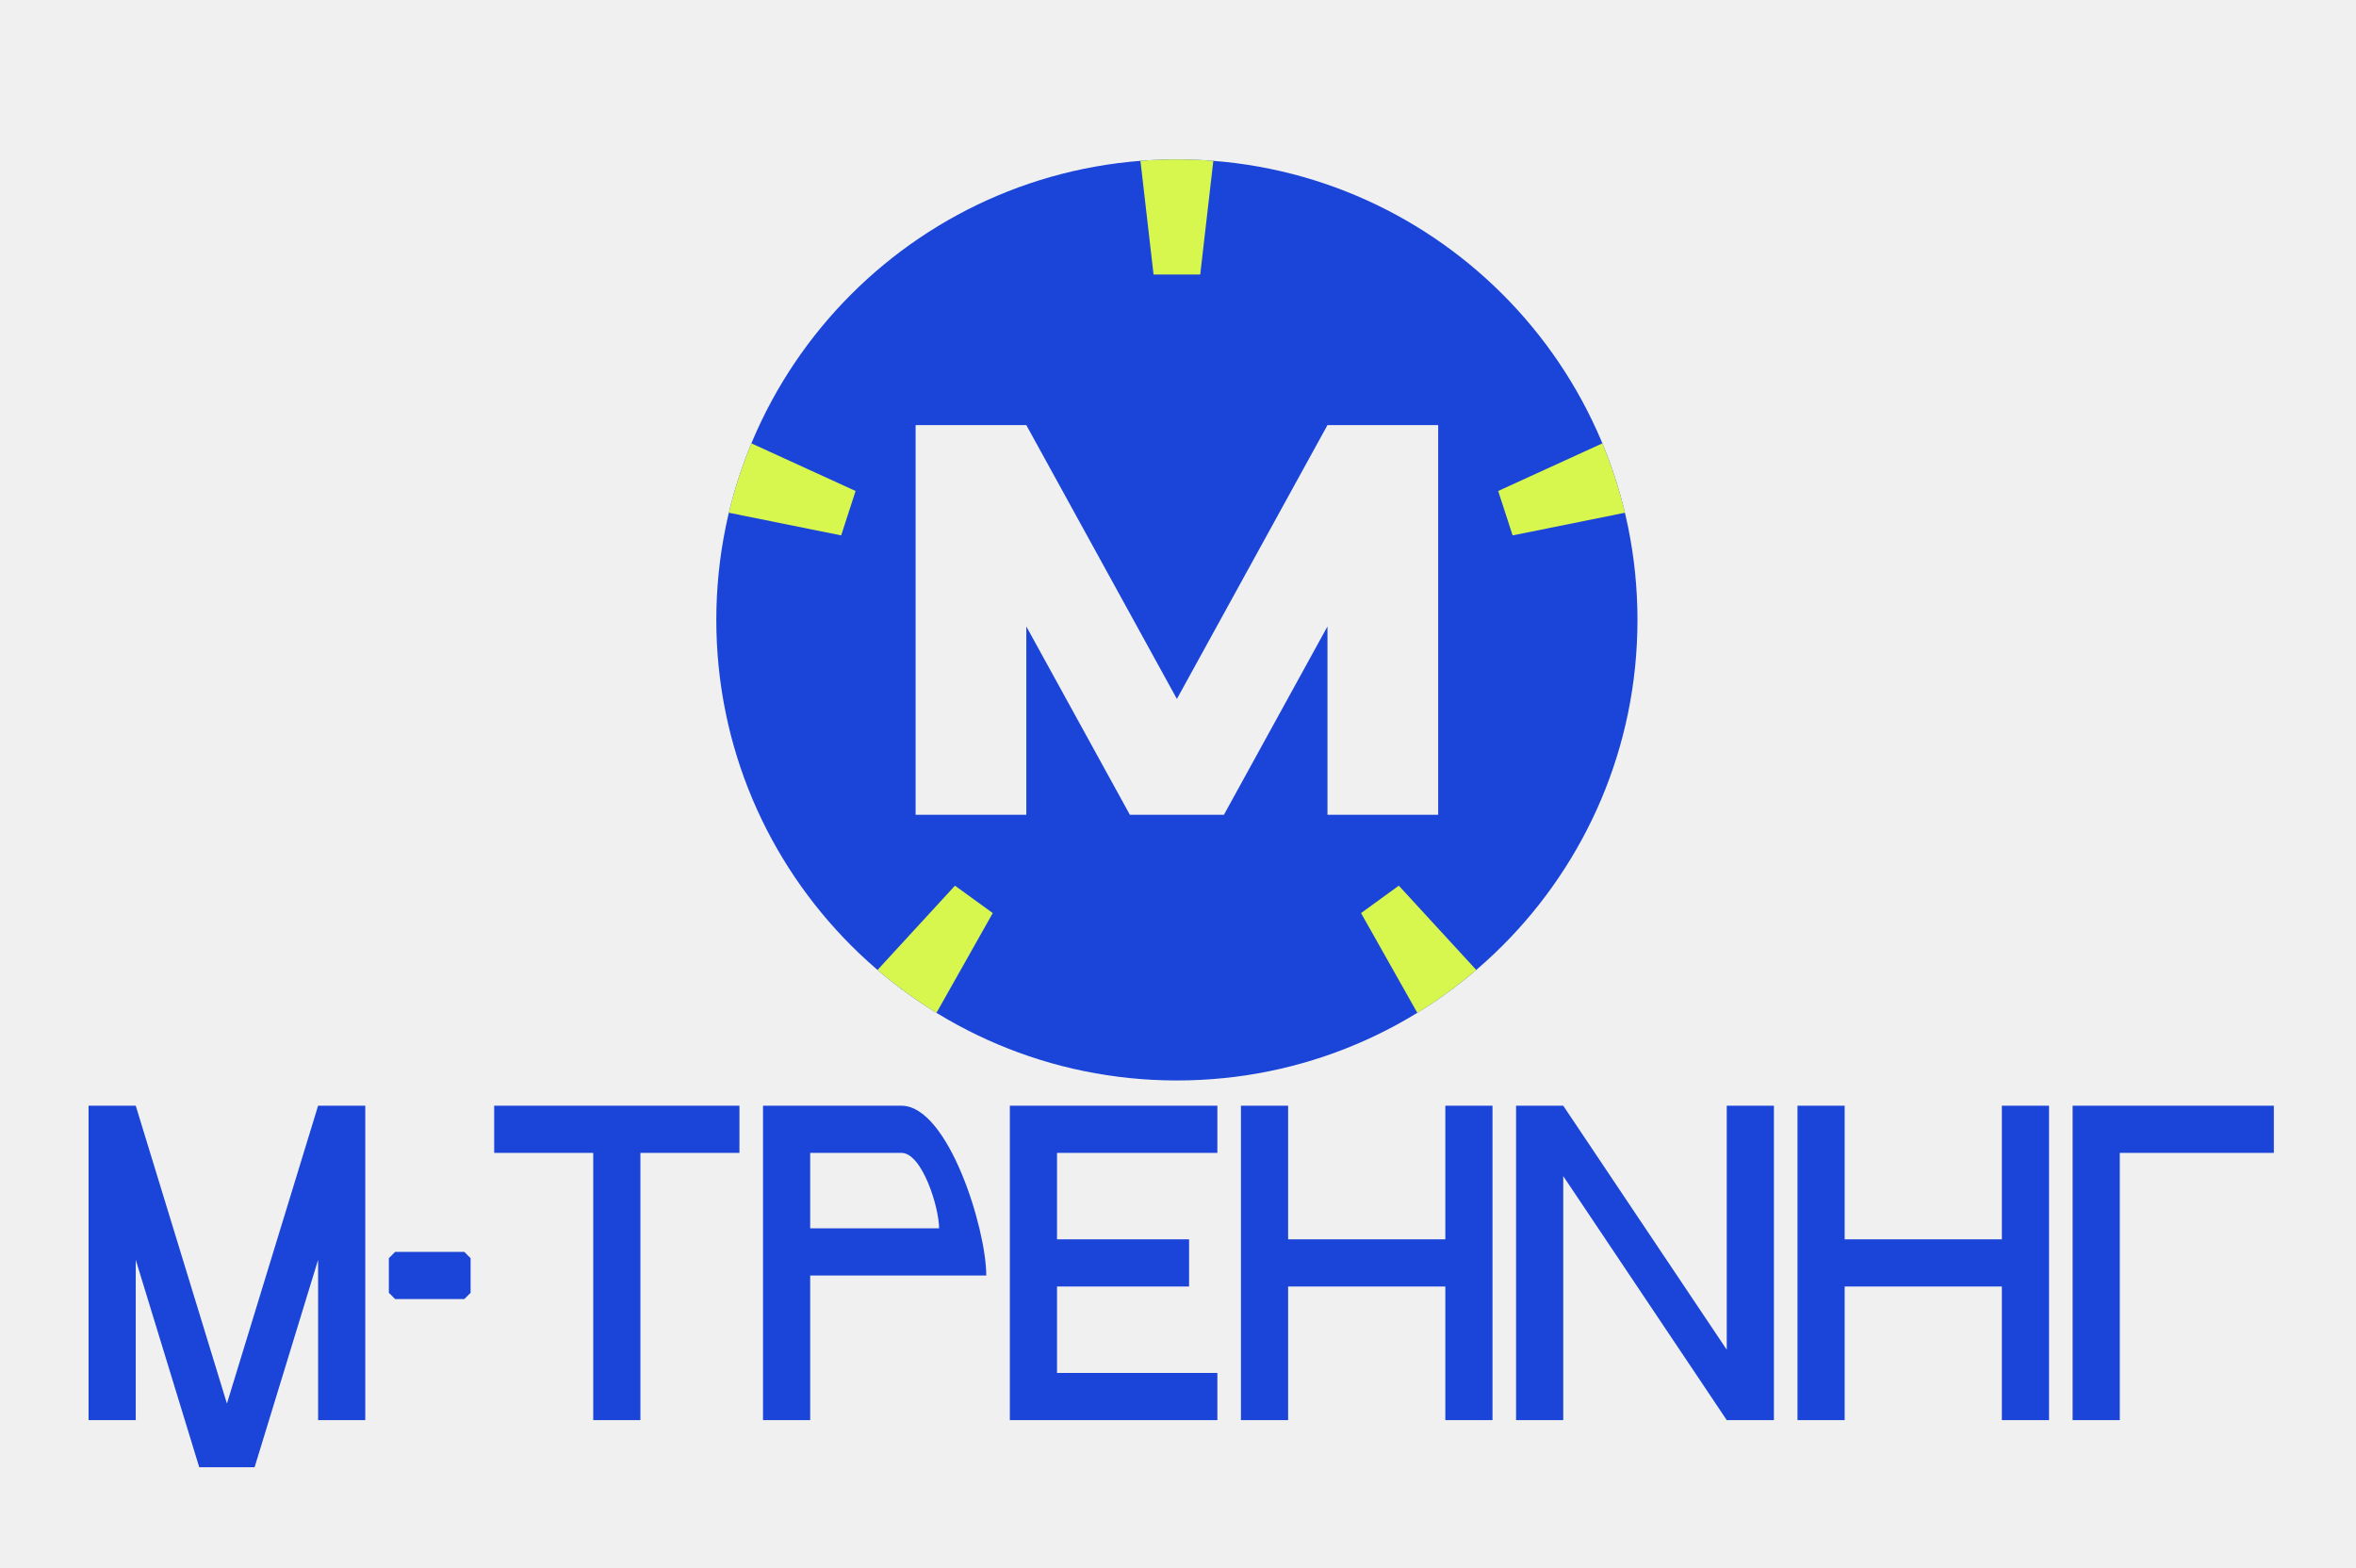
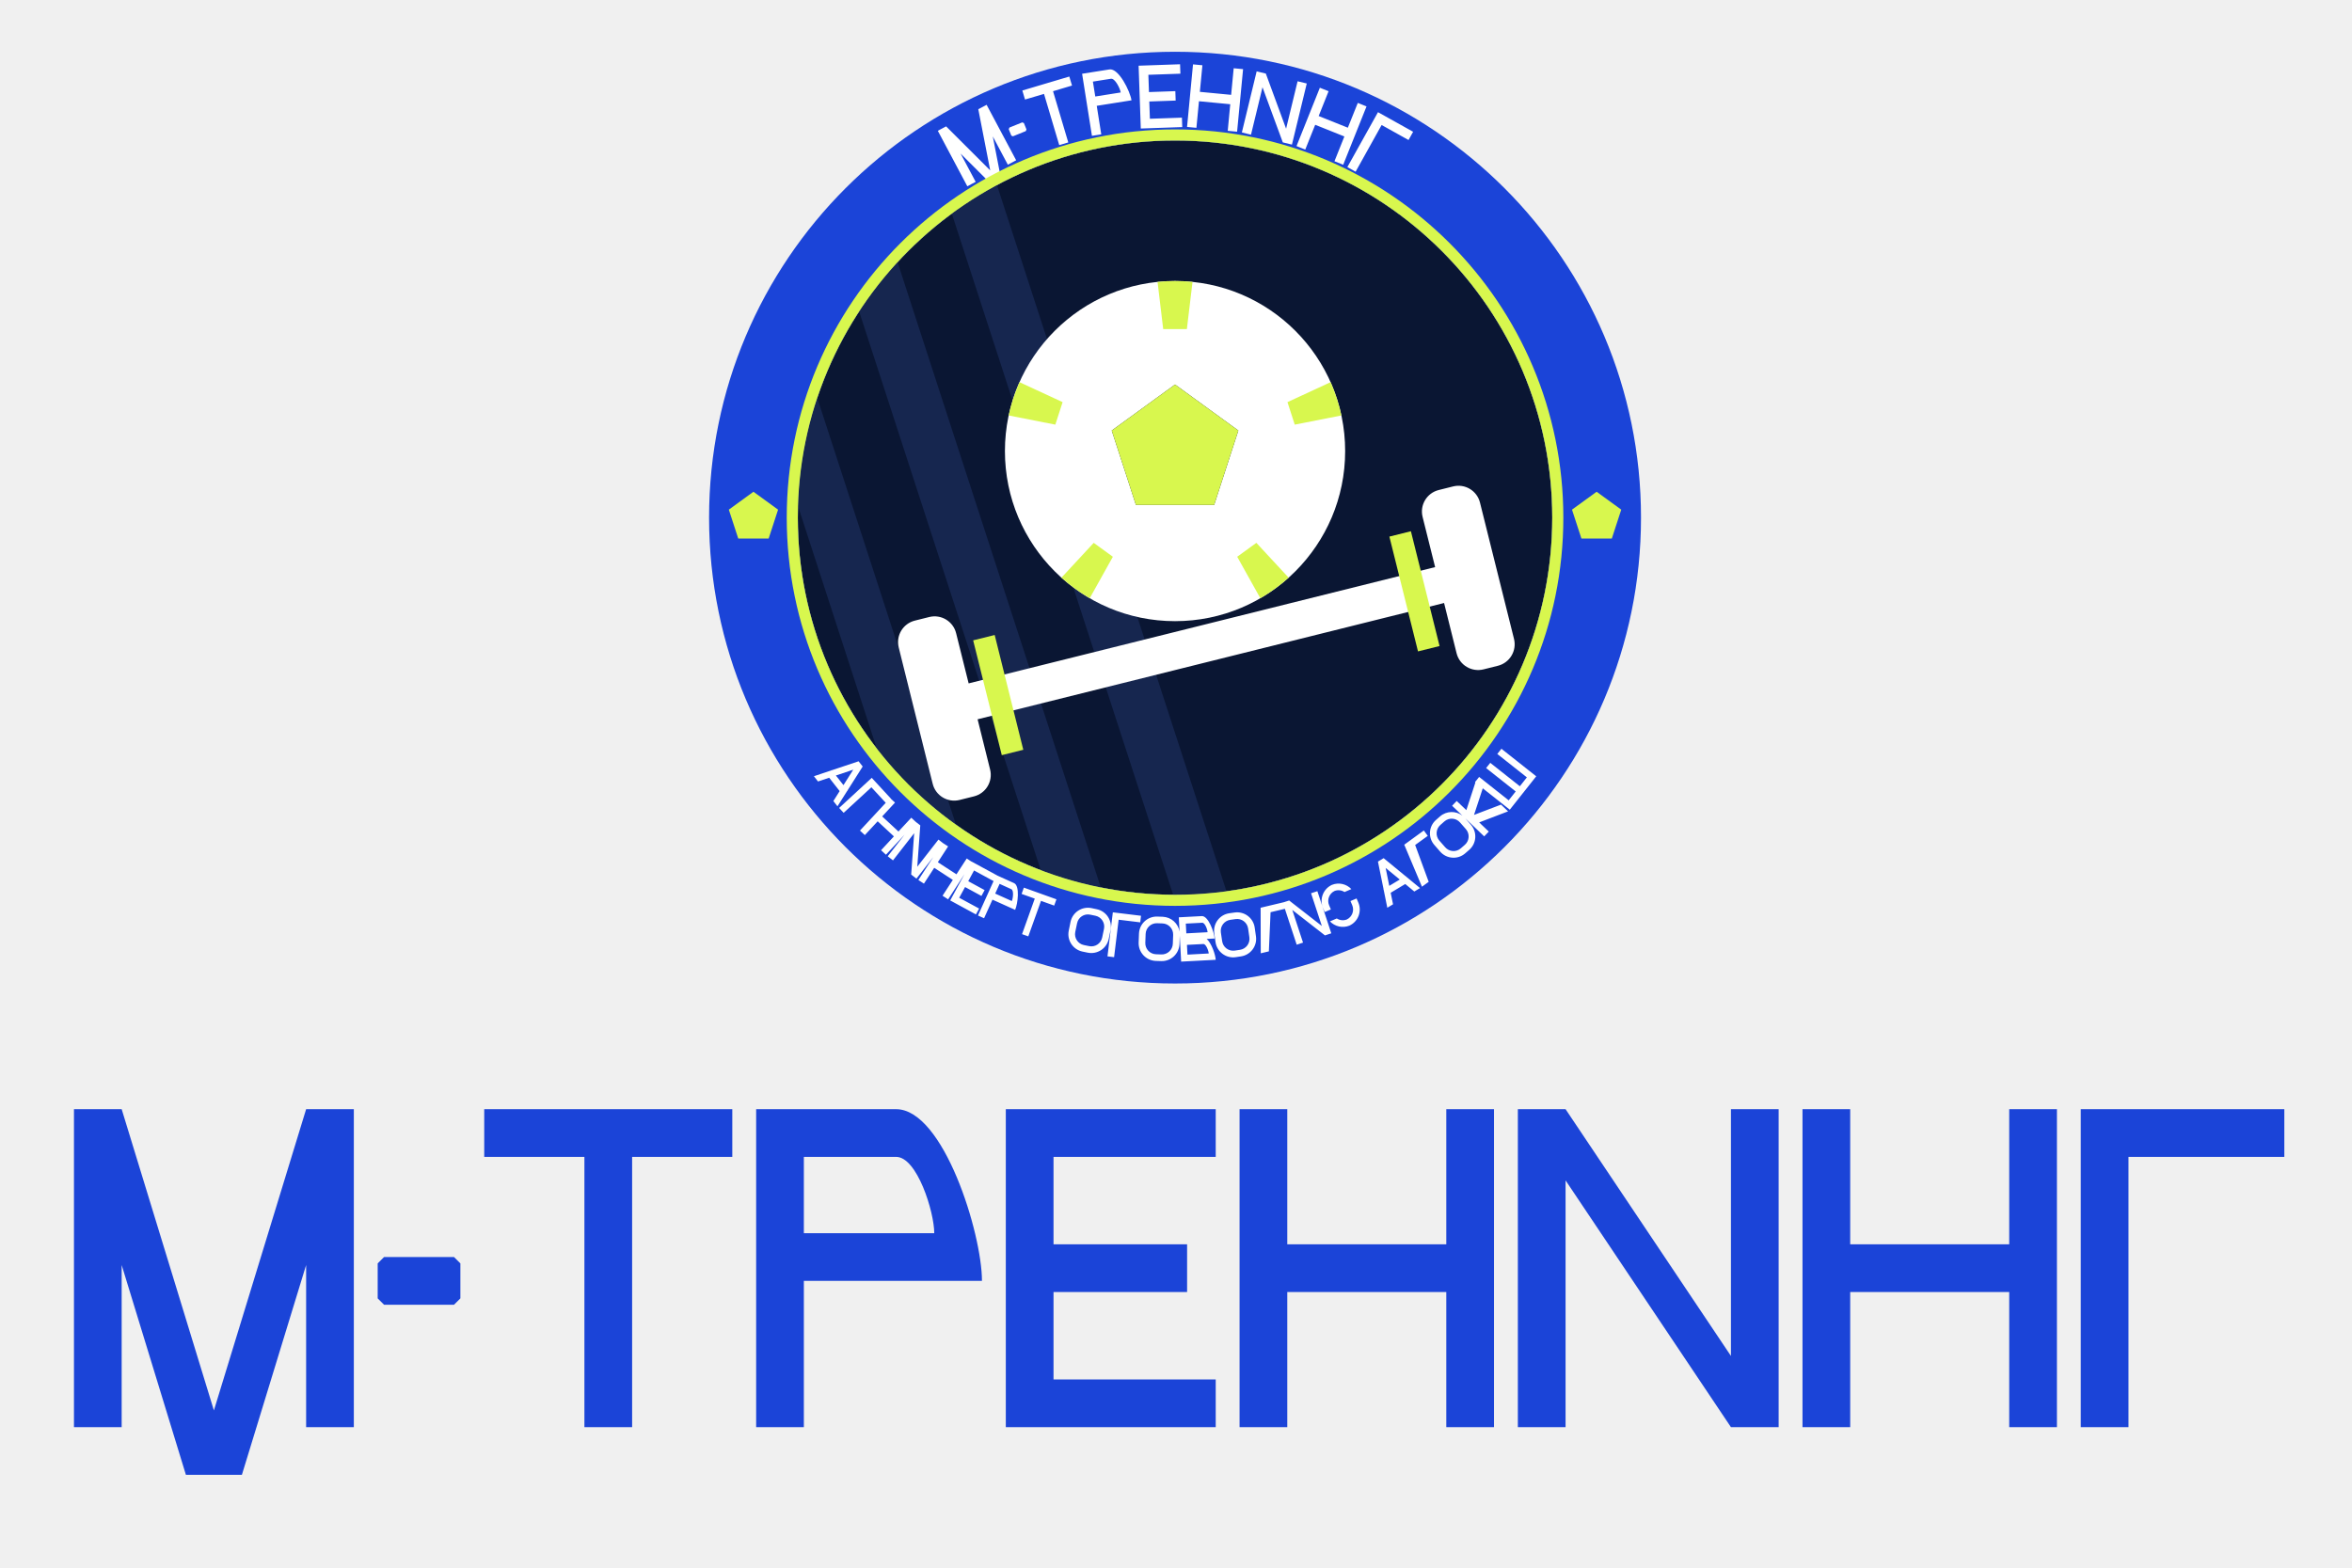
- <svg xmlns="http://www.w3.org/2000/svg" viewBox="0 0 532 354" role="img" aria-labelledby="t">
-   <g transform="translate(137.75 12)">
-     <path fill="#1B44D8" d="M128 24C185.44 24 232 70.56 232 128C232 185.44 185.44 232 128 232C70.56 232 24 185.44 24 128C24 70.56 70.56 24 128 24ZM69 84V172H94V129.47L117.38 172H138.62L162 129.47V172H187V84H162L128 145.84L94 84Z" />
-     <path fill="#D8F74E" d="M55.45 98.88 52.19 108.91 26.83 103.79C28.12 98.39 29.83 93.16 31.92 88.12ZM203.81 108.91 200.55 98.88 224.08 88.12C226.17 93.16 227.88 98.39 229.17 103.79ZM169.58 194.2 178.11 188.01 195.6 207.04C191.43 210.6 186.98 213.85 182.29 216.73ZM77.89 188.01 86.42 194.2 73.71 216.73C69.02 213.85 64.57 210.6 60.4 207.04ZM133.27 50H122.73L119.77 24.32C122.48 24.11 125.23 24 128 24C130.77 24 133.52 24.11 136.23 24.32Z" />
+ <svg xmlns="http://www.w3.org/2000/svg" viewBox="0 0 636 424" role="img" aria-labelledby="t">
+   <g transform="translate(189.74 12)">
+     <path fill="#1B44D8" d="M128 2C197.59 2 254 58.41 254 128C254 197.59 197.59 254 128 254C58.41 254 2 197.59 2 128C2 58.41 58.41 2 128 2ZM128 26C71.67 26 26 71.67 26 128C26 184.33 71.67 230 128 230C184.33 230 230 184.33 230 128C230 71.67 184.33 26 128 26Z" />
+     <path fill="#FFFFFF" d="M72.93 220.99 79.89 224.77 79.89 224.78 84.47 226.85C86.1 227.58 85.49 232.45 84.76 234.08L78.63 231.32L76.36 236.35L74.72 235.61L78.93 226.3L73.65 223.43L72.08 226.33L76.51 228.74L75.65 230.32L71.22 227.91L69.64 230.81L75.02 233.73L74.16 235.32L67.2 231.53L71.07 224.42L66.64 231.24L65.13 230.26L67.91 225.98L62.88 222.71L60.1 226.99L58.59 226.01L62.61 219.82L58.07 225.64L56.65 224.53L57.46 213.35L51.73 220.7L50.31 219.59L54.85 213.77L49.83 219.17L48.51 217.95L51.98 214.21L47.59 210.13L44.12 213.86L42.8 212.64L49.77 205.13L45.89 200.93L38.39 207.84L37.17 206.52L45.99 198.38L51.2 204.03L51.18 204.05L52.28 205.07L48.81 208.81L53.21 212.89L56.68 209.16L57.9 210.29L59.11 211.23L58.3 222.42L64.03 215.07L65.24 216.02L66.64 216.92L63.86 221.2L68.89 224.47L71.67 220.19L72.92 221.01ZM209.11 199.54 209.35 199.23 209.38 199.16 209.4 199.18 210.23 198.13 218.22 204.46 220.12 202.06 212.12 195.73 213.24 194.32 221.24 200.65 223.14 198.25 215.14 191.92 216.26 190.51 225.67 197.96 218.52 206.99 211.21 201.21 208.85 208.4 216.15 205.62 218.06 207.44 210.24 210.43 212.84 212.91 211.6 214.21 206.51 209.35 208.01 211.07C209.75 213.06 209.55 216.1 207.56 217.84L206.47 218.79C204.48 220.54 201.44 220.33 199.7 218.34L198.12 216.53C196.37 214.54 196.57 211.5 198.57 209.76L199.65 208.81C201.4 207.29 203.93 207.25 205.71 208.59L202.92 205.93L204.16 204.63L206.77 207.11L209.22 199.63ZM129.02 236.1 135.25 235.77C136.97 235.68 138.61 240.11 138.7 241.83L136.56 241.95C137.87 243.09 138.93 246.21 139 247.59L129.65 248.08L129.28 241.05L129.2 243.33C129.1 245.98 126.87 248.04 124.22 247.94L122.78 247.89C120.13 247.79 118.07 245.56 118.16 242.91L118.25 240.51C118.35 237.86 120.58 235.8 123.23 235.9L124.67 235.95C126.98 236.04 128.85 237.75 129.22 239.95ZM63.85 23.37 66.1 22.18 78.02 34.08 74.8 17.54 77.05 16.35 85.04 31.35 82.79 32.55 78.72 24.9 80.96 36.42 78.31 37.82 70.01 29.53 74.09 37.18 71.83 38.38ZM150.07 7.3 152.55 7.9 158.03 22.81 161.14 9.98 163.62 10.58 159.61 27.11 157.14 26.51 151.65 11.6 148.54 24.43 146.07 23.82ZM102.87 7.95 110.26 6.78C112.76 6.39 115.83 12.63 116.23 15.13L106.83 16.62L108.05 24.34L105.53 24.74ZM142.68 235 144.1 234.8C146.73 234.42 149.16 236.24 149.54 238.86L149.88 241.24C150.26 243.86 148.44 246.29 145.81 246.67L144.39 246.88C141.77 247.26 139.33 245.43 138.95 242.81L138.61 240.44C138.23 237.81 140.05 235.38 142.68 235ZM105.42 233.61 106.83 233.91C109.42 234.44 111.09 236.98 110.55 239.58L110.07 241.93C109.53 244.53 106.99 246.19 104.39 245.66L102.98 245.37C100.39 244.83 98.72 242.29 99.26 239.69L99.74 237.34C100.28 234.75 102.82 233.08 105.42 233.61ZM167.16 11.73 169.52 12.67 166.84 19.38 174.73 22.54 177.42 15.83 179.78 16.78 173.47 32.56 171.11 31.61 173.79 24.91 165.9 21.75 163.21 28.46 160.85 27.51ZM132.86 5.41 135.4 5.65 134.71 12.84 143.17 13.65 143.86 6.46 146.4 6.7 144.78 23.62 142.25 23.38 142.93 16.19 134.47 15.38 133.78 22.57 131.25 22.33ZM118.15 5.77 129.36 5.38 129.45 7.93 120.79 8.23 120.95 12.9 128.08 12.65 128.17 15.2 121.04 15.45 121.2 20.12 129.86 19.82 129.95 22.37 118.74 22.76ZM151.18 245.83 151.14 233.51 157.44 232.01 158.86 231.55 167.7 238.44 164.78 229.59 166.49 229.03 170.25 240.42 168.54 240.99 159.7 234.1 162.61 242.94 160.9 243.51 157.7 233.8 153.83 234.72 153.37 245.31ZM86.71 12.48 99.41 8.7 100.14 11.14 95.01 12.67 99.13 26.52 96.69 27.25 92.57 13.4 87.43 14.92ZM182.88 18.34 192.38 23.64 191.14 25.87 183.86 21.81 176.83 34.44 174.6 33.19ZM185.4 233.51 184.42 228.67 184.34 228.54 184.39 228.51 182.87 221.03 184.41 220.1 190.31 224.95 190.36 224.93 190.44 225.05 194.25 228.19 192.7 229.12 190.25 227.09 186.31 229.46 186.95 232.58ZM30.35 197.94 35.03 196.37 35.15 196.28 35.18 196.32 42.43 193.9 43.54 195.31 39.45 201.76 39.48 201.81 39.36 201.9 36.72 206.07 35.61 204.65 37.31 201.96 34.48 198.35 31.46 199.36ZM105.05 235.38C103.43 235.04 101.84 236.08 101.51 237.71L101.02 240.06C100.68 241.68 101.73 243.27 103.35 243.6L104.76 243.89C106.38 244.23 107.97 243.19 108.3 241.56L108.79 239.21C109.13 237.59 108.08 236 106.46 235.67ZM142.94 236.78C141.3 237.02 140.16 238.54 140.39 240.18L140.74 242.55C140.97 244.19 142.49 245.33 144.13 245.1L145.56 244.89C147.2 244.65 148.34 243.13 148.1 241.49L147.76 239.12C147.52 237.48 146 236.34 144.36 236.58ZM123.16 237.7C121.51 237.63 120.12 238.93 120.05 240.58L119.96 242.98C119.9 244.64 121.19 246.03 122.85 246.09L124.29 246.14C125.94 246.21 127.34 244.91 127.4 243.26L127.49 240.86C127.55 239.2 126.26 237.81 124.6 237.75ZM199.76 211.11C198.51 212.2 198.38 214.1 199.47 215.35L201.05 217.15C202.14 218.4 204.04 218.53 205.29 217.43L206.37 216.49C207.62 215.4 207.74 213.5 206.65 212.25L205.07 210.45C203.98 209.2 202.09 209.07 200.84 210.16ZM194.77 227.82 189.98 216.46 195.28 212.61 196.34 214.07 192.93 216.54 196.59 226.5ZM87.12 228.07 95.93 231.23 95.32 232.93 91.76 231.65 88.32 241.25 86.63 240.65 90.07 231.04 86.51 229.77ZM111.18 234.75 118.8 235.68 118.59 237.46 112.75 236.75 111.52 246.88 109.73 246.66ZM105.79 10.07 106.43 14.1 113.31 13.01C113.14 11.9 111.77 9.12 110.66 9.3ZM175.14 238.35C173.28 239.09 171.21 238.58 169.89 237.2L171.74 236.41C172.52 236.91 173.52 237.05 174.44 236.69C175.88 236.01 176.54 234.29 175.91 232.81L175.44 231.7L177.09 231L177.56 232.1C178.59 234.5 177.51 237.27 175.14 238.35C175.18 238.34 175.22 238.32 175.25 238.3L175.04 238.4C175.07 238.38 175.11 238.37 175.14 238.35ZM171.14 228.97C169.69 229.66 169.03 231.38 169.67 232.86L170.14 233.97L168.48 234.67L168.01 233.57C166.99 231.17 168.07 228.4 170.43 227.32C170.39 227.33 170.36 227.35 170.32 227.36L170.54 227.27C170.5 227.28 170.47 227.3 170.43 227.32C172.3 226.57 174.37 227.08 175.68 228.47L173.83 229.26C173.05 228.76 172.06 228.62 171.14 228.97ZM131.22 243.55 131.36 246.19 137.11 245.88C137.07 245.16 136.38 243.28 135.65 243.32ZM130.91 237.8 131.05 240.44 136.8 240.13C136.77 239.4 136.08 237.53 135.35 237.57ZM80.56 227.05 79.37 229.68 83.86 231.7C84.19 230.98 84.46 228.81 83.73 228.49ZM83.03 22.94 83.22 22.5 86.68 21.1 87.13 21.28 87.83 23.02 87.64 23.46 84.18 24.86 83.73 24.68ZM36.29 197.74 38.34 200.35 40.99 196.17ZM185.93 227.59 188.77 225.88 184.95 222.74ZM174.44 236.69C174.4 236.71 174.36 236.73 174.33 236.74L174.55 236.65C174.51 236.66 174.47 236.68 174.44 236.69ZM171.14 228.97C171.17 228.96 171.21 228.94 171.25 228.92L171.03 229.02C171.06 229 171.1 228.99 171.14 228.97Z" />
+     <path fill="#D8F74E" d="M14 121 20.66 125.84 18.11 133.66H9.89L7.34 125.84ZM242 121 248.66 125.84 246.11 133.66H237.89L235.34 125.84Z" />
+     <path fill="#0A1633" d="M128 26C184.33 26 230 71.67 230 128C230 184.33 184.33 230 128 230C71.67 230 26 184.33 26 128C26 71.67 71.67 26 128 26Z" />
+     <path fill="#16264F" d="M127.49 230 67.64 45.77C71.51 42.92 75.59 40.34 79.85 38.06L141.91 229.06C137.36 229.68 132.72 230 128 230C127.83 230 127.66 230 127.49 230ZM42.58 72.23C45.68 67.5 49.16 63.04 52.97 58.9L107.93 228.03C102.34 226.91 96.91 225.34 91.69 223.35L42.58 72.23ZM26.05 124.88C26.35 114.67 28.16 104.84 31.25 95.6L68.76 211.05C60.66 205.26 53.45 198.32 47.35 190.46L26.05 124.88Z" />
+     <path fill="#D8F74E" d="M128 23C185.99 23 233 70.01 233 128C233 185.99 185.99 233 128 233C70.01 233 23 185.99 23 128C23 70.01 70.01 23 128 23ZM128 26C71.67 26 26 71.67 26 128C26 184.33 71.67 230 128 230C184.33 230 230 184.33 230 128C230 71.67 184.33 26 128 26Z" />
+     <path fill="#FFFFFF" d="M72.19 172.83 198.33 141.38 194.94 127.8C194.14 124.58 196.09 121.33 199.31 120.53L203.19 119.56C206.41 118.76 209.66 120.71 210.46 123.93L219.66 160.8C220.46 164.02 218.5 167.27 215.29 168.07L211.41 169.04C208.19 169.84 204.93 167.89 204.13 164.67L200.75 151.09L74.61 182.54L77.99 196.12C78.8 199.34 76.84 202.59 73.62 203.39L69.74 204.36C66.53 205.16 63.27 203.21 62.47 199.99L53.28 163.12C52.48 159.91 54.43 156.65 57.65 155.85L61.53 154.88C64.74 154.08 68 156.03 68.8 159.25Z" />
+     <path fill="#D8F74E" d="M73.41 161.19 79.23 159.74 86.97 190.79 81.15 192.24ZM185.96 133.13 191.78 131.68 199.53 162.73 193.7 164.18Z" />
+     <path fill="#FFFFFF" d="M128 64C153.41 64 174 84.59 174 110C174 135.41 153.41 156 128 156C102.59 156 82 135.41 82 110C82 84.59 102.59 64 128 64ZM128 92 110.88 104.44 117.42 124.56H138.58L145.12 104.44Z" />
+     <path fill="#D8F74E" d="M128 92 145.12 104.44 138.58 124.56H117.42L110.88 104.44ZM160.37 102.85 158.4 96.76 170.07 91.36C171.33 94.22 172.32 97.23 172.99 100.36ZM97.6 96.76 95.63 102.85 83.01 100.36C83.68 97.23 84.67 94.22 85.93 91.36ZM144.81 138.58 149.99 134.82 158.72 144.24C156.38 146.34 153.81 148.21 151.07 149.8ZM106.01 134.82 111.19 138.58 104.93 149.8C102.19 148.21 99.62 146.34 97.28 144.24ZM131.2 77H124.8L123.27 64.24C124.82 64.08 126.4 64 128 64C129.6 64 131.18 64.08 132.73 64.24Z" />
  </g>
-   <g transform="translate(20 249.7) scale(0.71)">
+   <g transform="translate(20 299.99) scale(0.86)">
    <path fill="#1B44D8" d="M0 0H15L44 94.74L73 0H88V100H73V49.01L52.8 115H35.2L15 49.01V100H0ZM454 0H469L521 77.61V0H536V100H521L469 22.39V100H454ZM214.5 0H258.5C273.41 0 285.5 39.09 285.5 54H229.5V100H214.5ZM366.5 0H381.5V42.5H431.5V0H446.5V100H431.5V57.5H381.5V100H366.5ZM543.5 0H558.5V42.5H608.5V0H623.5V100H608.5V57.5H558.5V100H543.5ZM293 0H359V15H308V42.5H350V57.5H308V85H359V100H293ZM129 0H207V15H175.5V100H160.5V15H129ZM631 0H695V15H646V100H631ZM229.5 15V39H270.5C270.5 32.37 265.13 15 258.5 15ZM95.5 48.5 97.5 46.5H119.5L121.5 48.5V59.5L119.5 61.5H97.5L95.5 59.5Z" />
  </g>
</svg>
